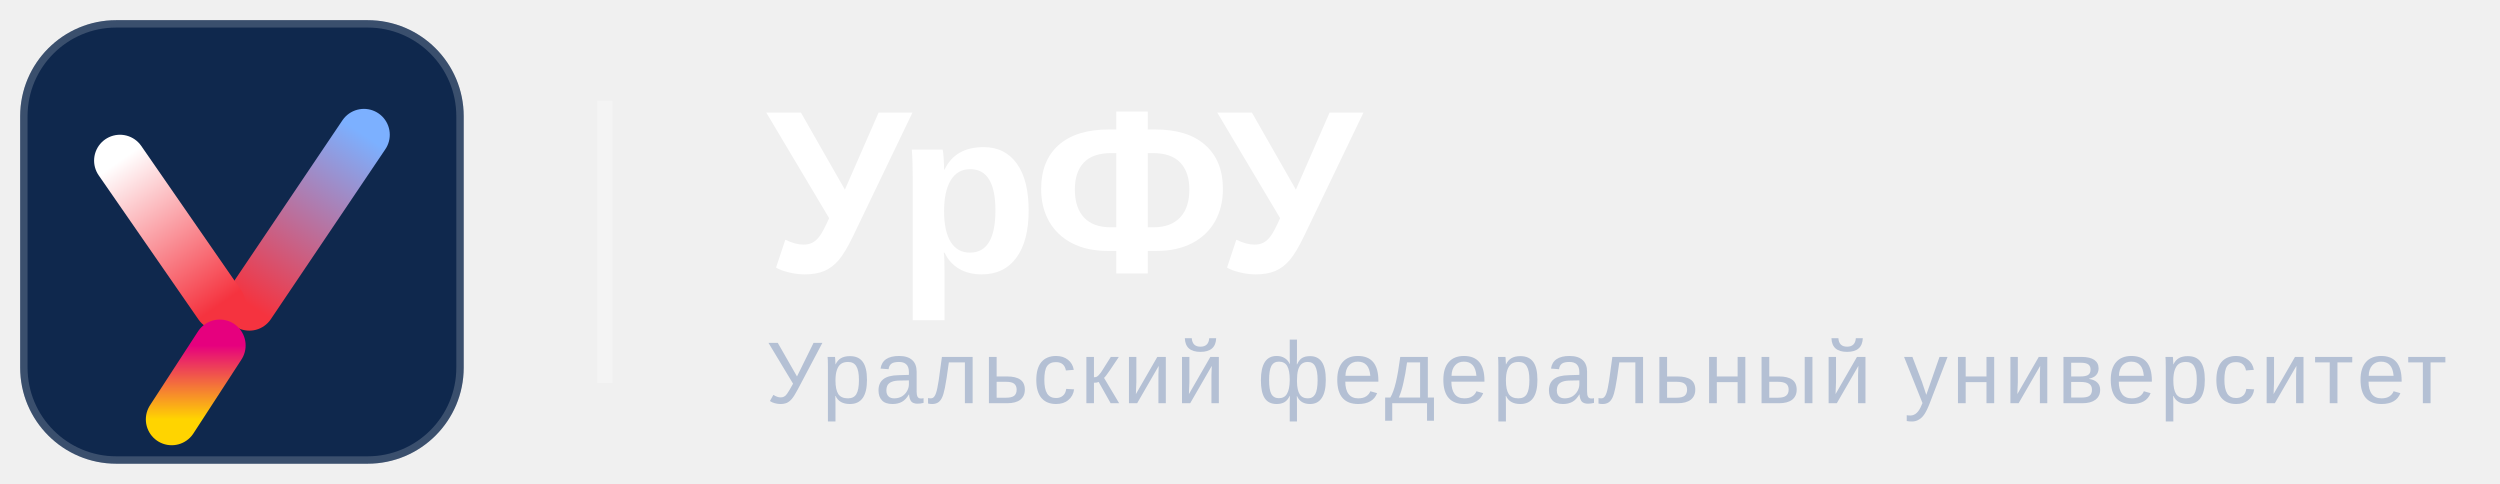
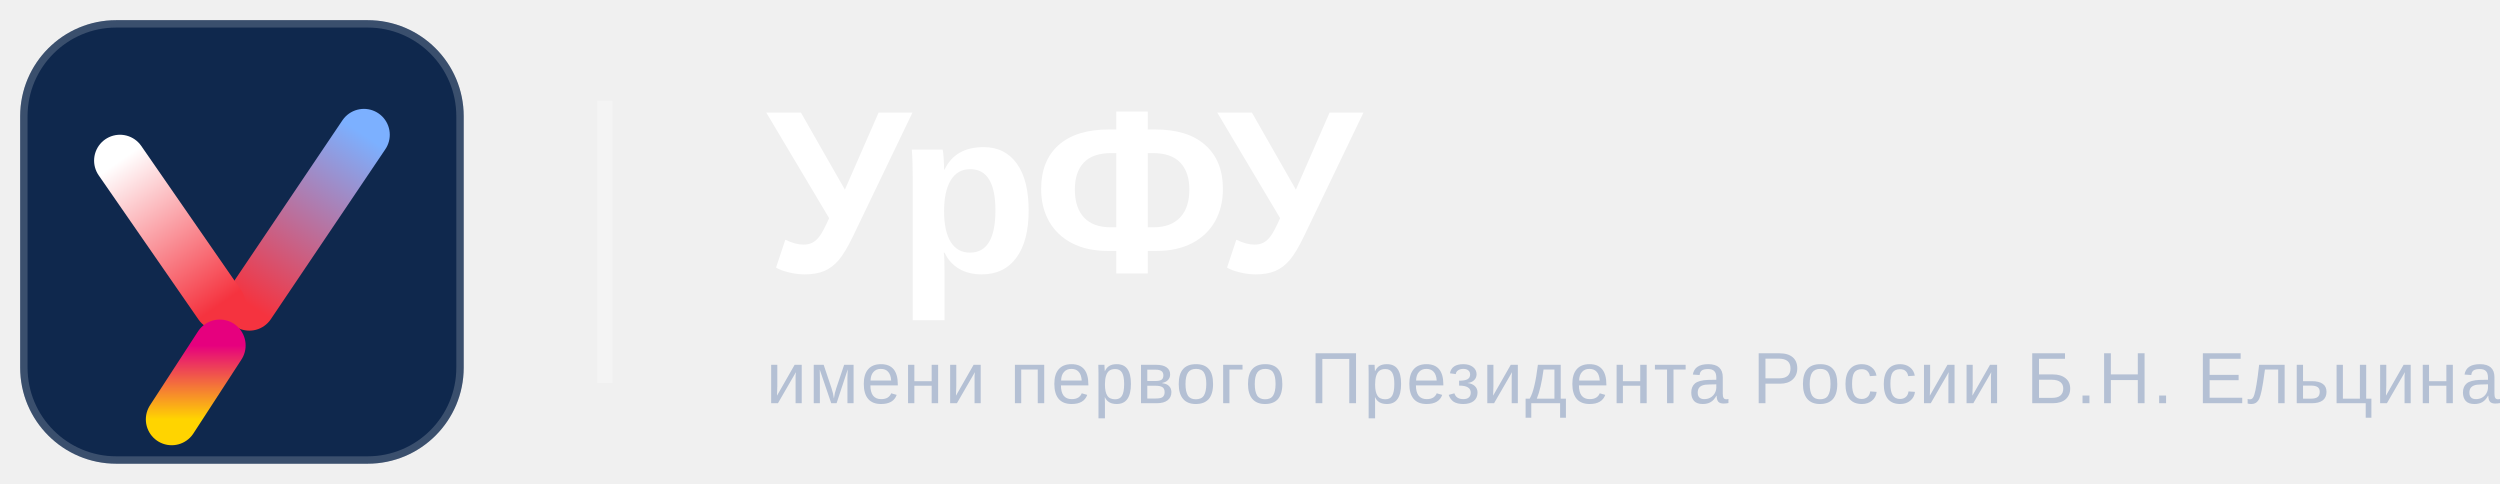
<svg xmlns="http://www.w3.org/2000/svg" width="248" height="48" viewBox="0 0 248 48" role="img" aria-label="УрФУ — Уральский федеральный университет">
  <defs>
    <linearGradient id="wL" gradientUnits="userSpaceOnUse" x1="27" y1="38" x2="54" y2="77">
      <stop offset="0" stop-color="#FFFFFF" />
      <stop offset="1" stop-color="#F5333F" />
    </linearGradient>
    <linearGradient id="wR" gradientUnits="userSpaceOnUse" x1="93" y1="31" x2="62" y2="77">
      <stop offset="0" stop-color="#7CB0FF" />
      <stop offset="1" stop-color="#F5333F" />
    </linearGradient>
    <linearGradient id="wB" x1="0" y1="0" x2="0" y2="1">
      <stop offset="0" stop-color="#E6007E" />
      <stop offset="1" stop-color="#FFD400" />
    </linearGradient>
  </defs>
  <g transform="translate(2 2) scale(0.3666667)">
    <rect width="120" height="120" rx="26" fill="#0F284D" />
    <rect x="1" y="1" width="118" height="118" rx="25" fill="none" stroke="#FFFFFF" stroke-opacity="0.18" stroke-width="2" />
    <g fill="none" stroke-width="14" stroke-linecap="round" stroke-linejoin="round">
      <path d="M93 31 L62 77" stroke="url(#wR)" />
      <path d="M27 38 L54 77" stroke="url(#wL)" />
      <path d="M54 88 L41 108" stroke="url(#wB)" />
    </g>
  </g>
  <line x1="60" y1="10" x2="60" y2="38" stroke="#ffffff" stroke-opacity="0.25" stroke-width="1.5" />
  <text x="76" y="27" font-family="Onest, 'Golos Text', Arial, sans-serif" font-size="23" font-weight="800" letter-spacing="-0.5" fill="#ffffff">УрФУ</text>
-   <text x="76" y="40" font-family="'Golos Text', Arial, sans-serif" font-size="8.7" letter-spacing="0.4" fill="#B4C0D4">Уральский федеральный университет</text>
+   <text x="76" y="40" font-family="'Golos Text', Arial, sans-serif" font-size="7.2" letter-spacing="0.2" fill="#B4C0D4">имени первого Президента России Б.Н. Ельцина</text>
</svg>
